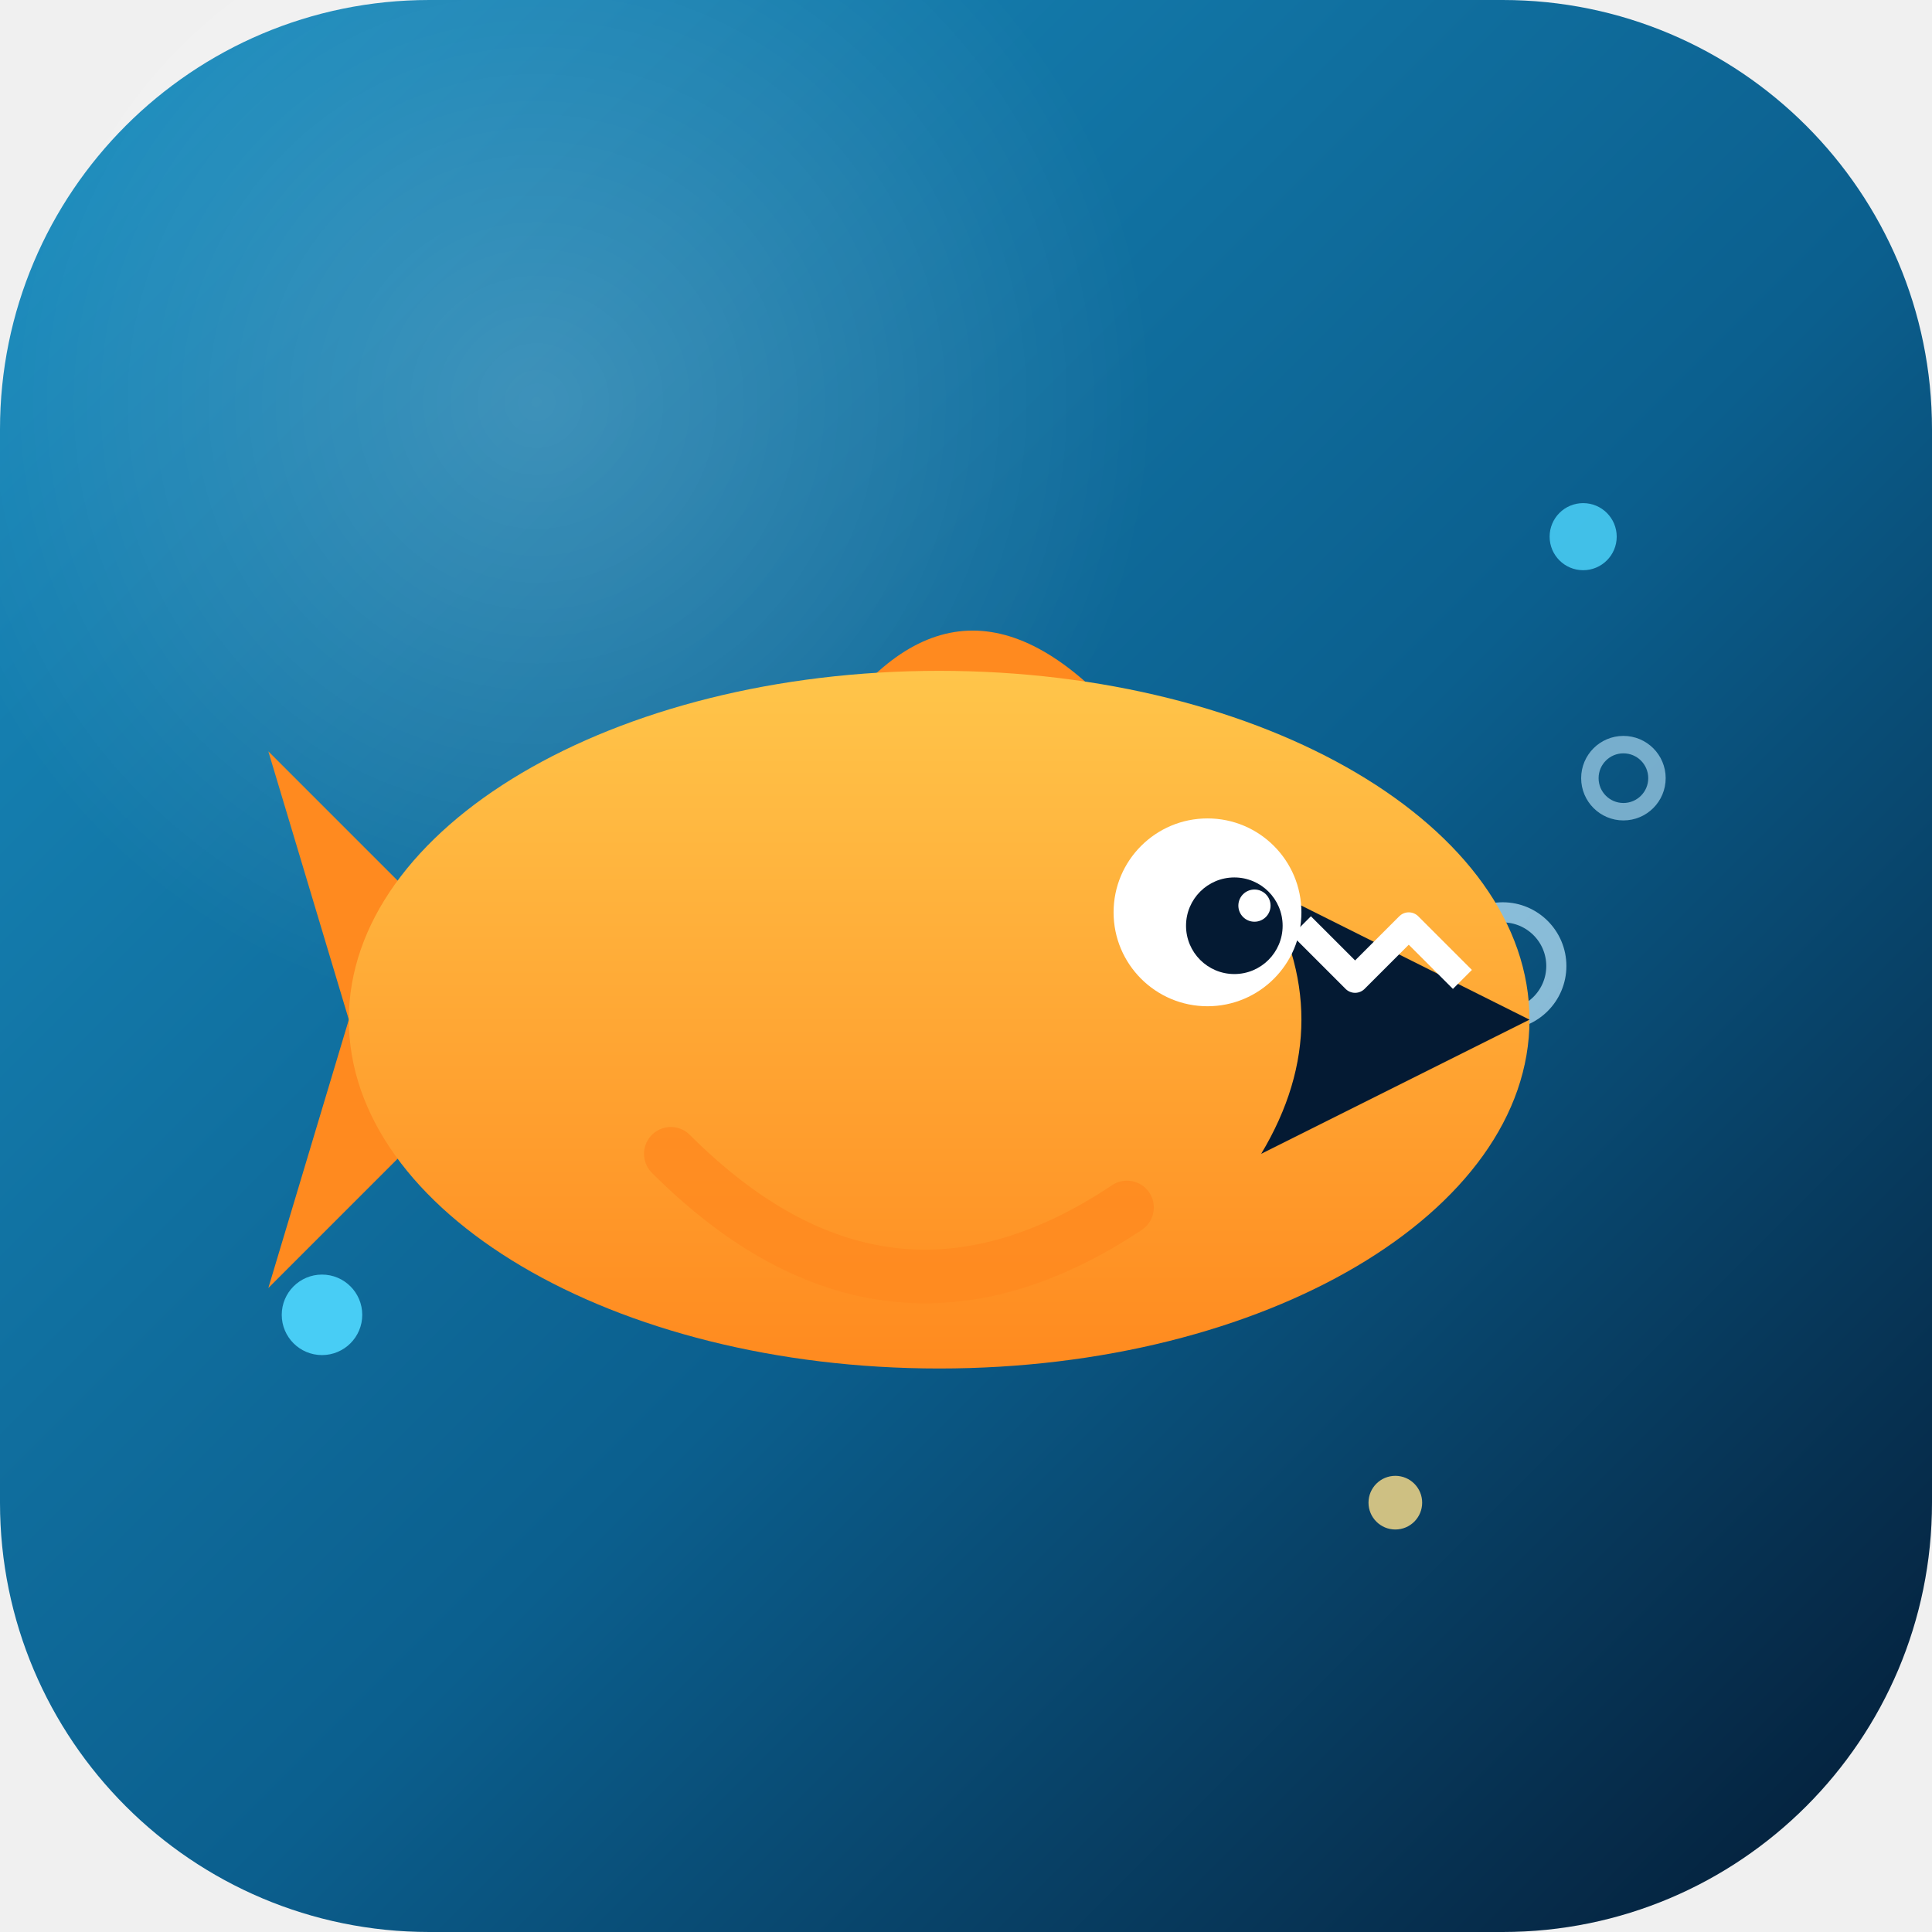
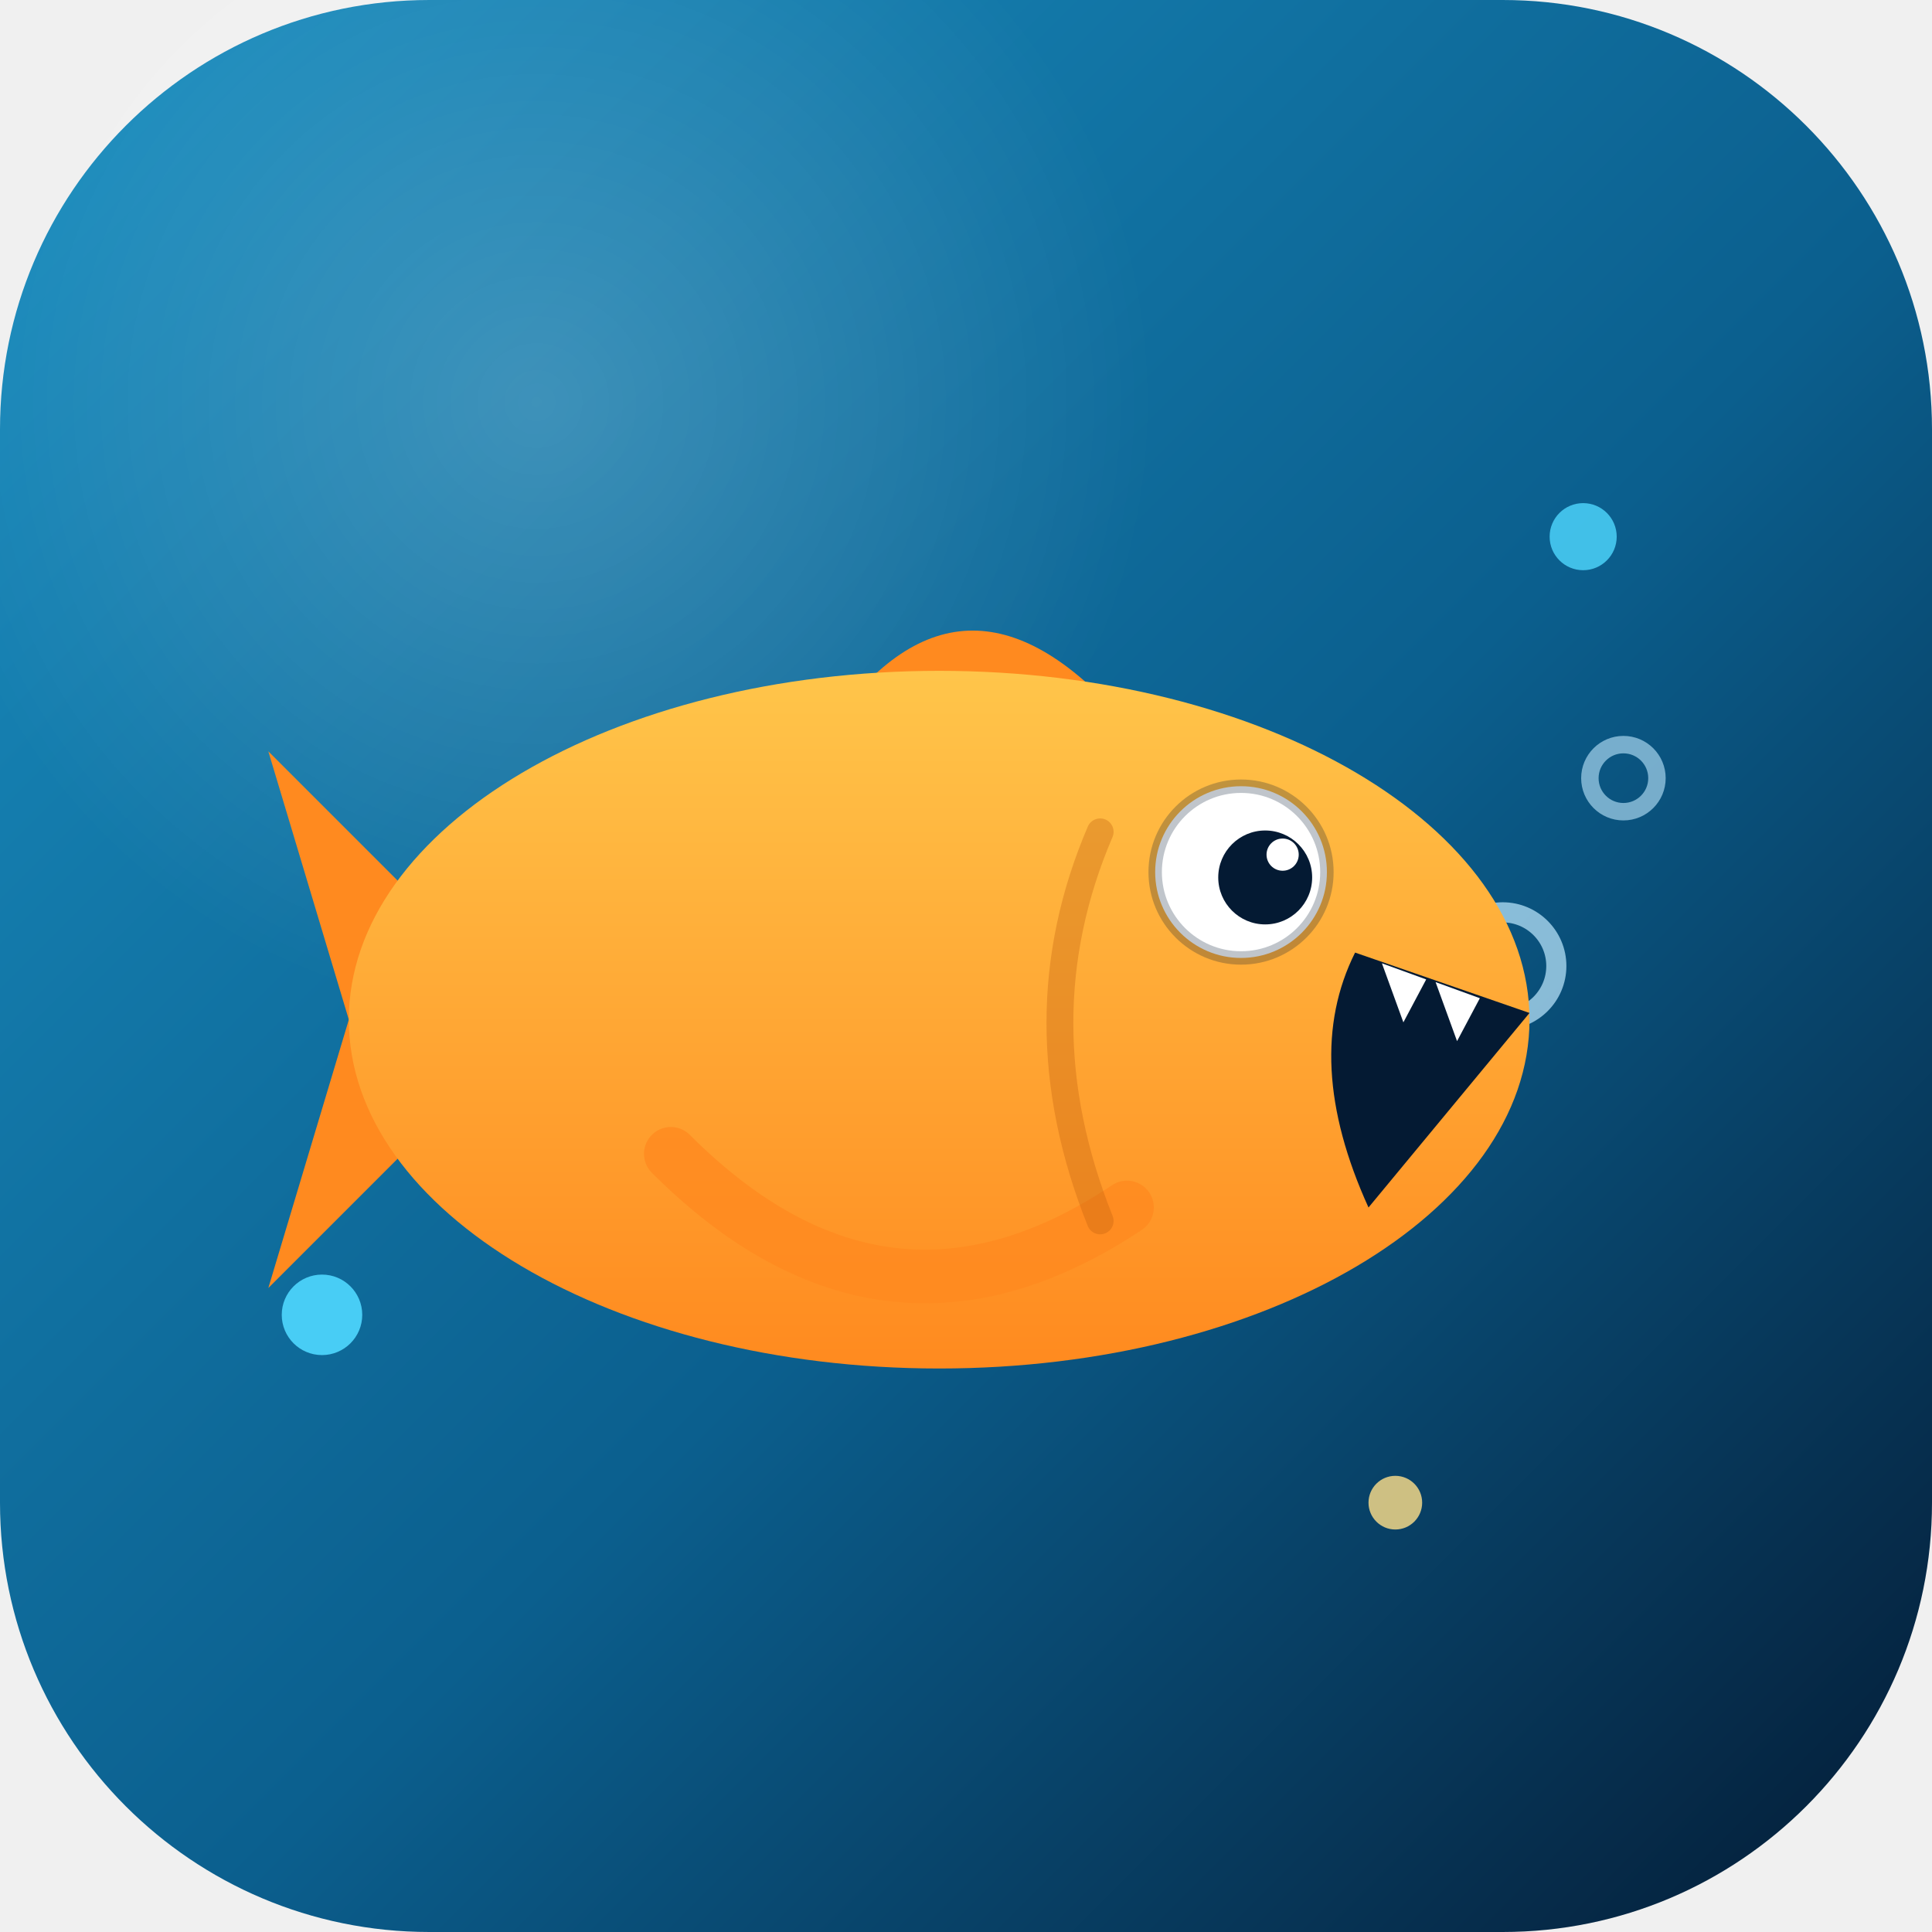
<svg xmlns="http://www.w3.org/2000/svg" viewBox="0 0 144 144" width="144" height="144" role="img" aria-label="Deep Bite">
  <defs>
    <linearGradient id="bg" x1="0" y1="0" x2="1" y2="1">
      <stop offset="0" stop-color="#1a8fc1" />
      <stop offset="0.55" stop-color="#0b5f8e" />
      <stop offset="1" stop-color="#041a33" />
    </linearGradient>
    <linearGradient id="body" x1="0" y1="0" x2="0" y2="1">
      <stop offset="0" stop-color="#ffc54a" />
      <stop offset="1" stop-color="#ff8a1f" />
    </linearGradient>
    <radialGradient id="glow" cx="0.5" cy="0.5" r="0.5">
      <stop offset="0" stop-color="#ffffff" stop-opacity="0.18" />
      <stop offset="1" stop-color="#ffffff" stop-opacity="0" />
    </radialGradient>
  </defs>
  <rect width="144" height="144" rx="32" fill="url(#bg)" />
  <circle cx="40" cy="30" r="46" fill="url(#glow)" />
  <circle cx="24" cy="98" r="3" fill="#4fd8ff" opacity="0.9" />
  <circle cx="118" cy="40" r="2.5" fill="#4fd8ff" opacity="0.8" />
  <circle cx="104" cy="112" r="2" fill="#ffe08a" opacity="0.8" />
  <circle cx="112" cy="72" r="4" fill="none" stroke="#bfe9ff" stroke-width="1.5" opacity="0.7" />
  <circle cx="121" cy="58" r="2.5" fill="none" stroke="#bfe9ff" stroke-width="1.3" opacity="0.6" />
  <g transform="translate(70 76)">
    <path d="M-30 0 L-50 -20 L-44 0 L-50 20 Z" fill="#ff8a1f" />
    <path d="M-8 -22 Q 2 -36 14 -22 Z" fill="#ff8a1f" />
    <ellipse cx="0" cy="0" rx="44" ry="26" fill="url(#body)" />
    <path d="M-20 10 Q -4 26 14 14" fill="none" stroke="#ff8a1f" stroke-width="4" stroke-linecap="round" opacity="0.8" />
-     <path d="M44 0 L24 -10 Q 30 0 24 10 Z" fill="#041a33" />
-     <path d="M27 -7 l4 4 l4 -4 l4 4" fill="none" stroke="#fff" stroke-width="2" stroke-linejoin="round" />
-     <circle cx="20" cy="-8" r="7" fill="#fff" />
-     <circle cx="22" cy="-7" r="3.6" fill="#041a33" />
-     <circle cx="23.5" cy="-8.5" r="1.2" fill="#fff" />
+     <path d="M12 -14 Q 6 0 12 15" fill="none" stroke="#c4600f" stroke-width="2" stroke-linecap="round" opacity="0.35" />
+     <path d="M44 -0.5 L31 -5 Q 27 3 32 14 Z" fill="#041a33" />
+     <path d="M33 -4.2 L36.3 -3 L34.6 0.2 Z" fill="#fff" />
+     <path d="M37 -2.8 L40.3 -1.6 L38.6 1.6 Z" fill="#fff" />
+     <circle cx="22.5" cy="-11" r="6.4" fill="#fff" />
+     <circle cx="22.5" cy="-11" r="6.4" fill="none" stroke="#041a33" stroke-opacity="0.25" stroke-width="1" />
+     <circle cx="24.3" cy="-10.6" r="3.5" fill="#041a33" />
+     <circle cx="25.6" cy="-12.3" r="1.2" fill="#fff" />
  </g>
</svg>
